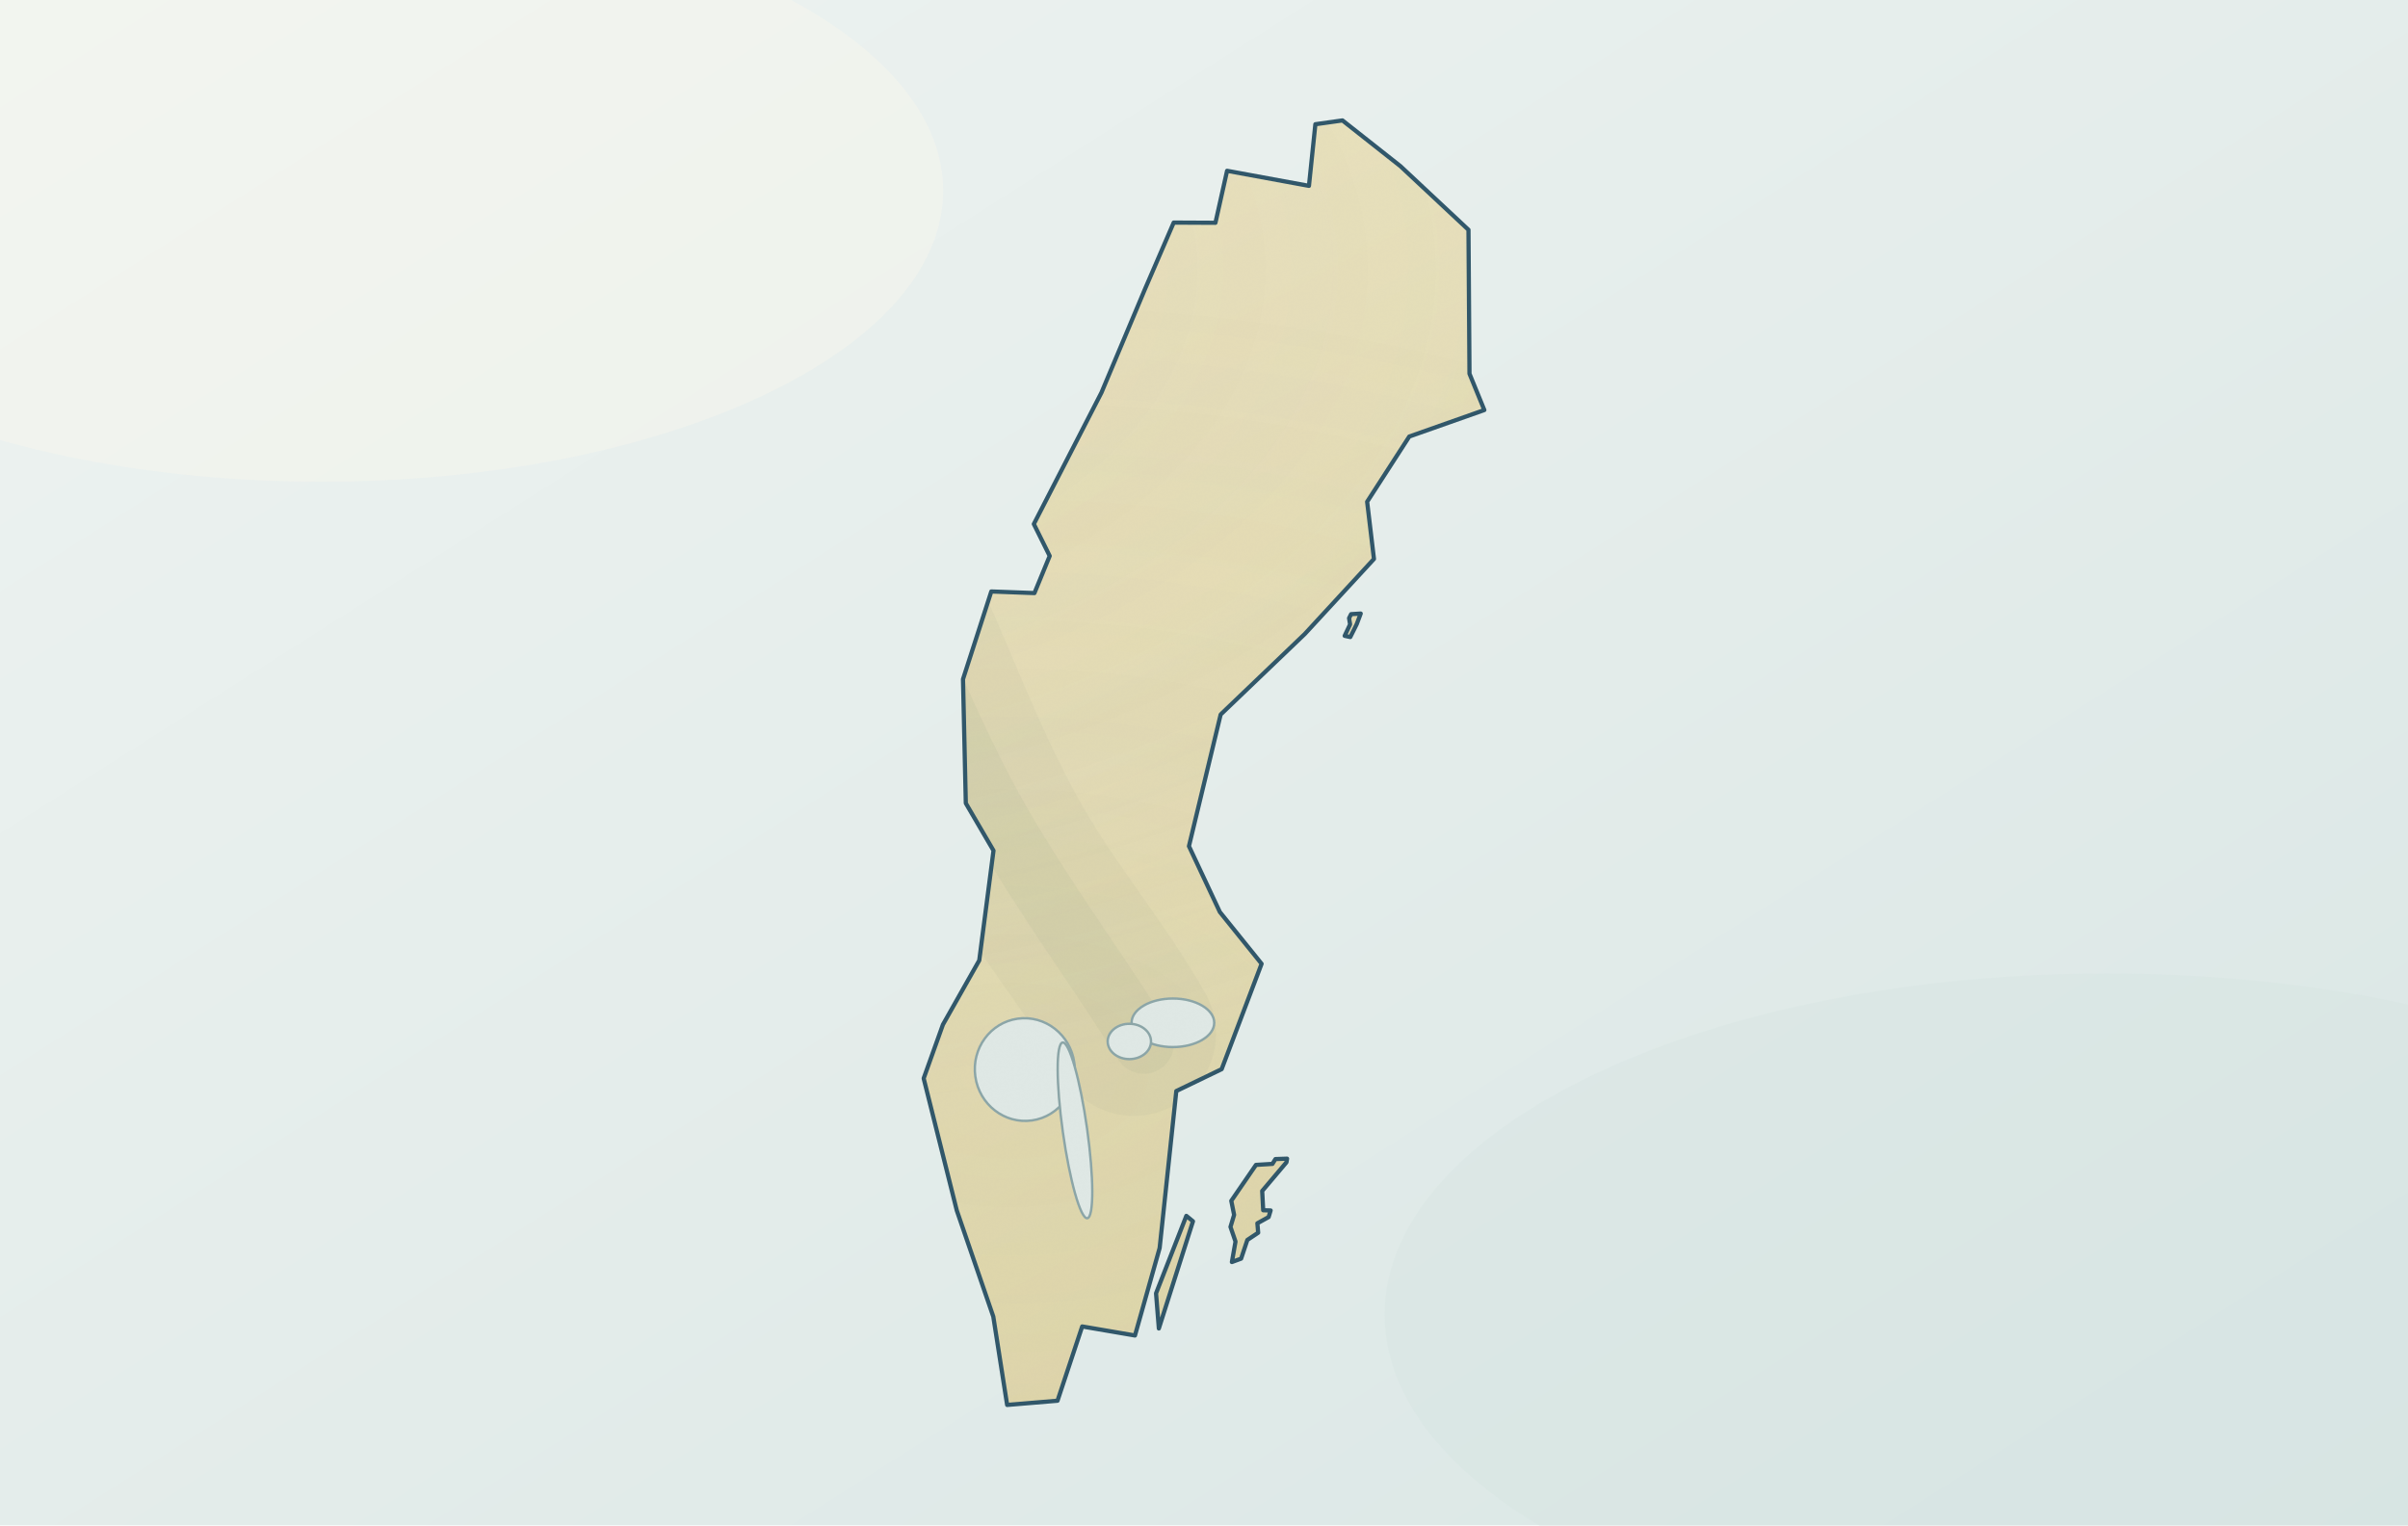
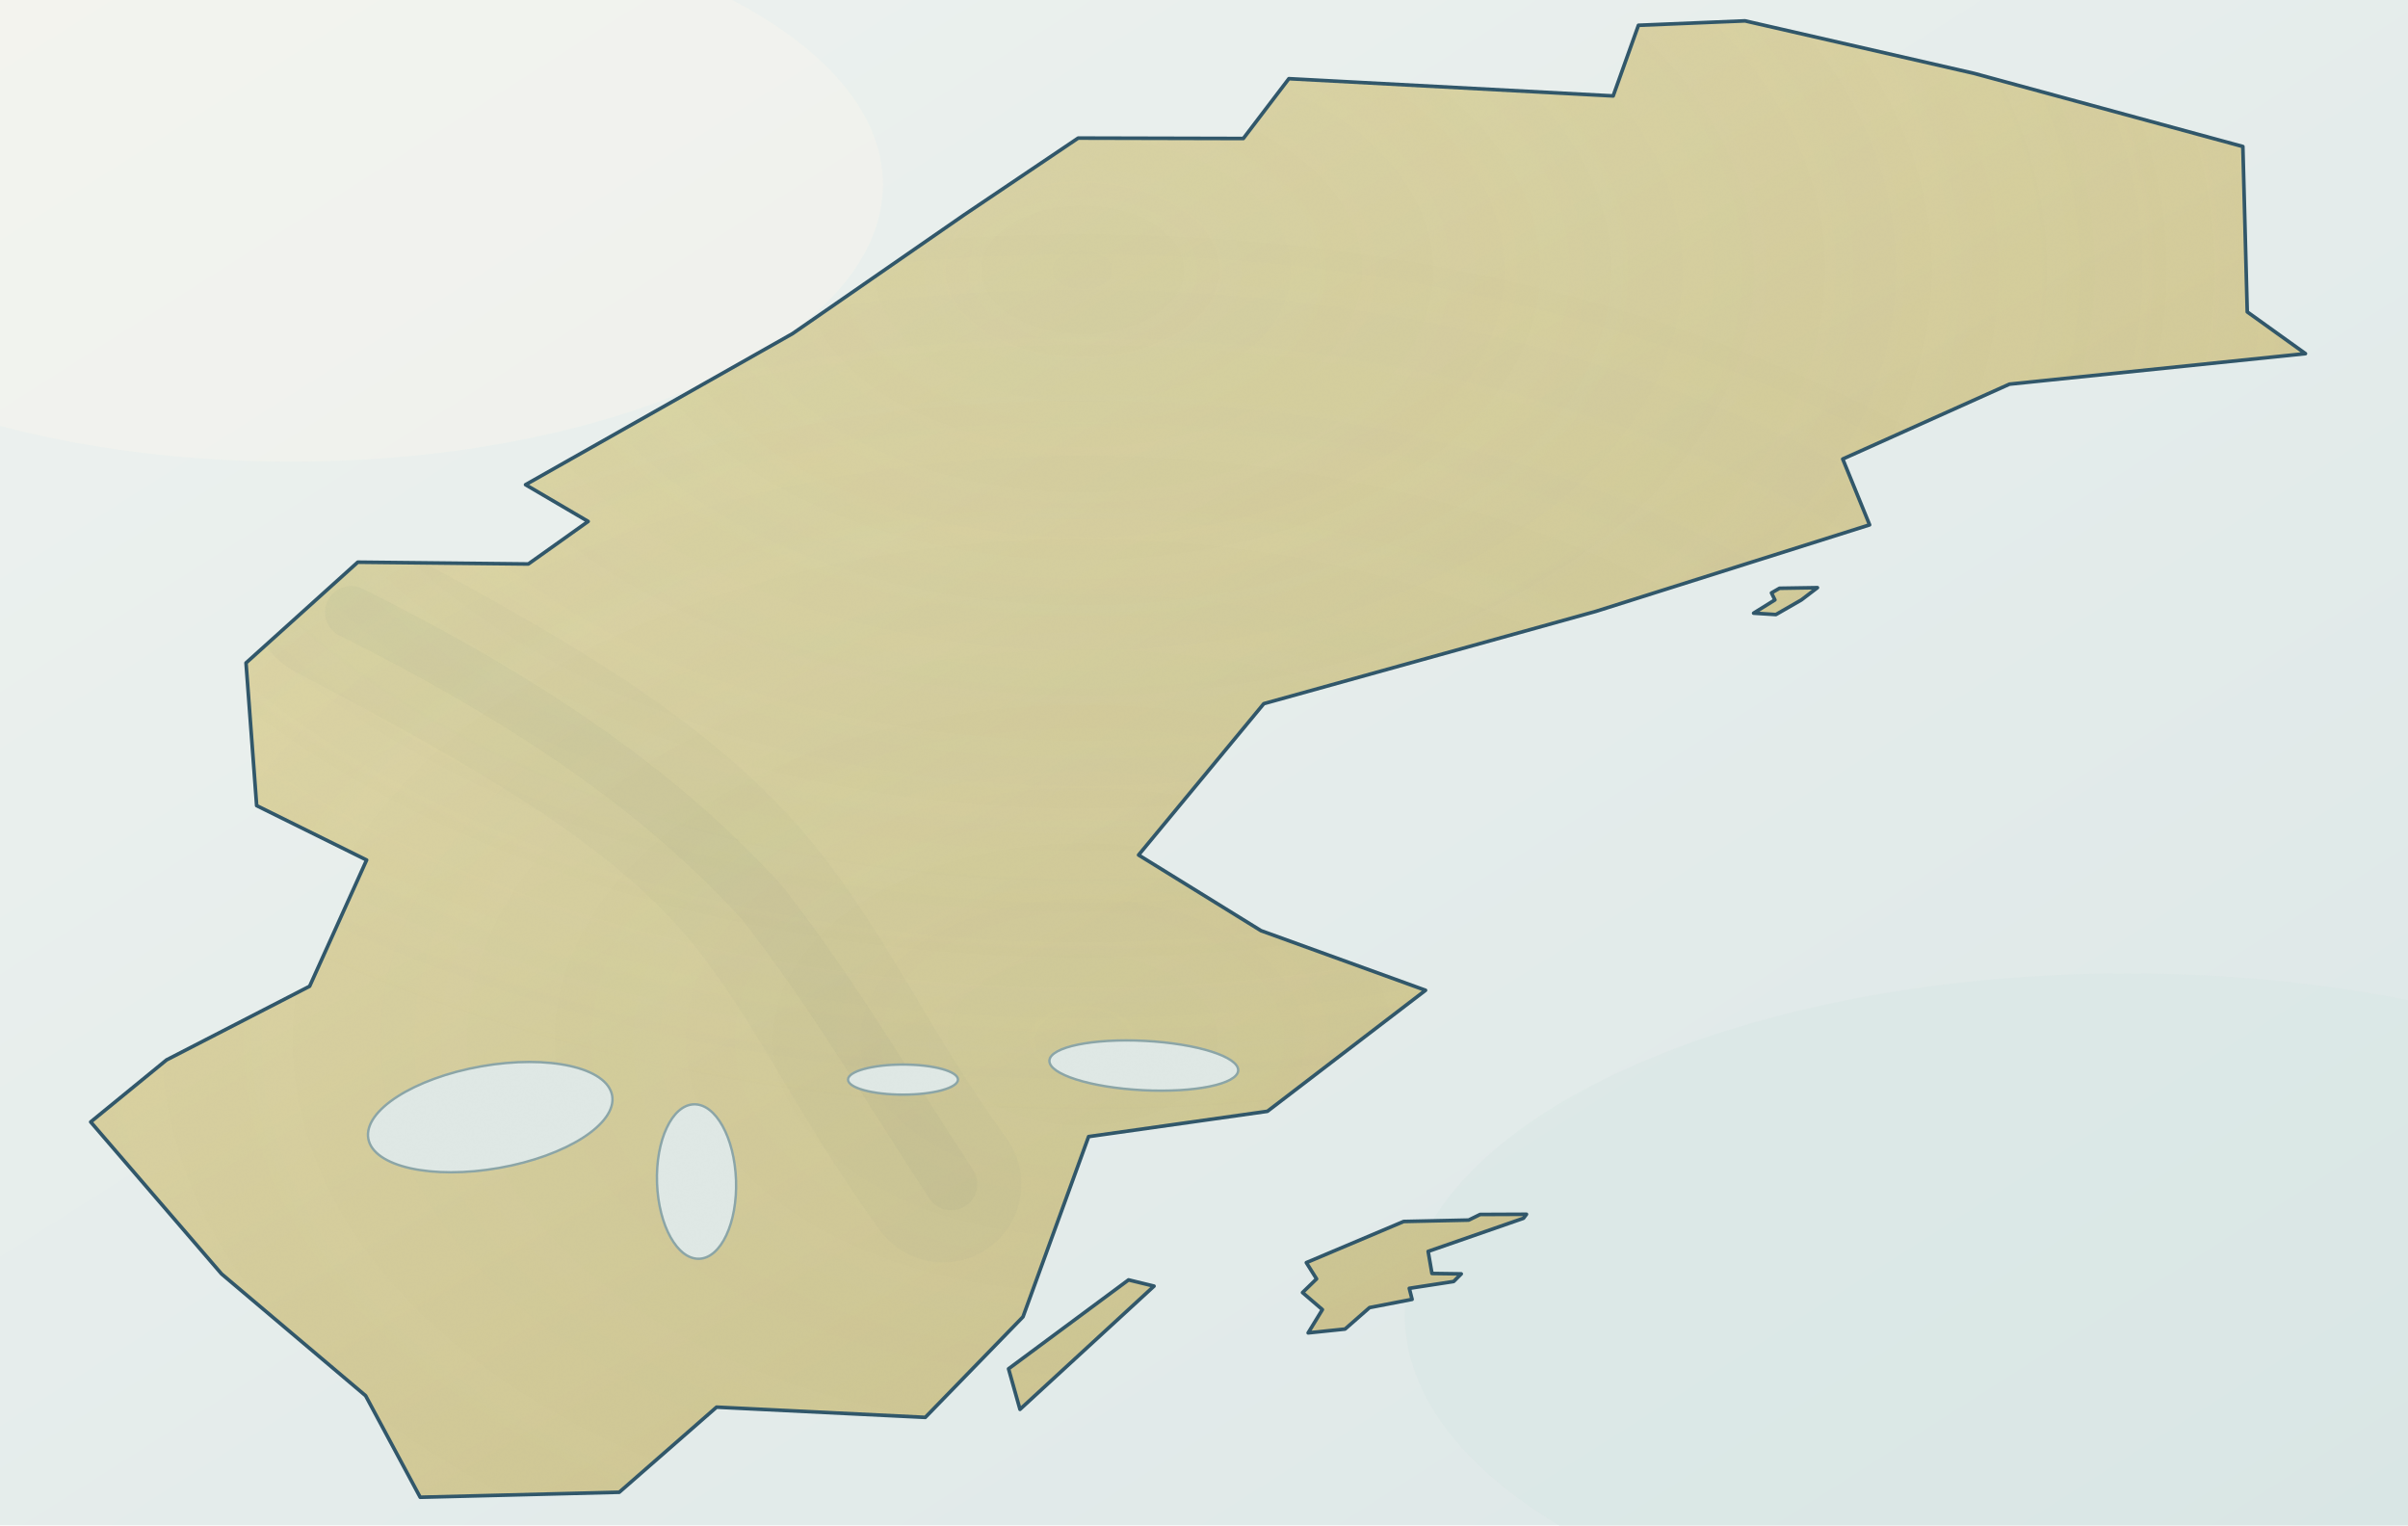
<svg xmlns="http://www.w3.org/2000/svg" viewBox="0 0 1200 760" role="img" aria-label="Map of Sweden">
  <defs>
    <linearGradient id="sea" x1="0" y1="0" x2="1" y2="1">
-       <stop offset="0" stop-color="#eef3f1" />
-       <stop offset=".55" stop-color="#e3ecea" />
-       <stop offset="1" stop-color="#d9e6e5" />
+       <stop offset="0" stop-color="#eef2ef" />
+       <stop offset=".55" stop-color="#e4eceb" />
+       <stop offset="1" stop-color="#dce7e7" />
    </linearGradient>
-     <linearGradient id="land" x1=".12" y1=".05" x2=".88" y2=".95">
-       <stop offset="0" stop-color="#efe8c8" />
-       <stop offset=".47" stop-color="#e6ddb7" />
-       <stop offset="1" stop-color="#d9cf9f" />
+     <linearGradient id="land" x1=".12" y1=".08" x2=".88" y2=".92">
+       <stop offset="0" stop-color="#e2dbad" />
+       <stop offset=".52" stop-color="#d4cc9b" />
+       <stop offset="1" stop-color="#c8bf8a" />
    </linearGradient>
-     <radialGradient id="north" cx="28%" cy="18%" r="55%">
-       <stop offset="0" stop-color="#9ea985" stop-opacity=".20" />
-       <stop offset=".65" stop-color="#b6ba91" stop-opacity=".10" />
+     <radialGradient id="north" cx="45%" cy="18%" r="55%">
+       <stop offset="0" stop-color="#9aa684" stop-opacity=".17" />
+       <stop offset=".68" stop-color="#b7b992" stop-opacity=".07" />
      <stop offset="1" stop-color="#d8cf9e" stop-opacity="0" />
    </radialGradient>
-     <radialGradient id="forest" cx="42%" cy="70%" r="52%">
-       <stop offset="0" stop-color="#93a37a" stop-opacity=".13" />
+     <radialGradient id="forest" cx="45%" cy="68%" r="55%">
+       <stop offset="0" stop-color="#8ea075" stop-opacity=".12" />
      <stop offset="1" stop-color="#afad7c" stop-opacity="0" />
    </radialGradient>
    <clipPath id="landclip">
-       <path d="M 702.3,217.5 L 681.3,250.0 L 684.7,278.5 L 650.2,315.9 L 608.3,356.0 L 592.5,421.6 L 607.9,454.4 L 628.7,480.2 L 608.8,532.7 L 586.2,543.6 L 577.9,621.8 L 565.6,665.4 L 539.3,660.9 L 527.0,697.9 L 501.9,700.0 L 495.0,656.0 L 476.8,603.1 L 460.3,537.3 L 469.9,510.5 L 488.0,478.5 L 495.1,423.8 L 481.3,400.2 L 479.9,338.4 L 494.0,294.7 L 515.5,295.5 L 523.1,277.0 L 515.2,261.1 L 548.9,195.6 L 570.6,144.0 L 584.9,110.9 L 605.7,111.0 L 611.5,85.1 L 652.3,92.6 L 655.5,61.9 L 669.0,60.0 L 697.9,82.8 L 731.8,114.5 L 732.3,186.2 L 739.7,204.3 L 702.3,217.5 Z M 591.2,605.8 L 594.5,608.5 L 577.5,661.9 L 576.1,644.4 L 591.2,605.8 Z M 641.1,579.1 L 629.0,593.4 L 629.5,603.0 L 633.2,603.1 L 632.2,606.4 L 626.6,609.5 L 627.0,614.2 L 621.6,617.8 L 618.5,627.1 L 613.9,628.8 L 615.7,618.6 L 613.2,611.3 L 615.0,605.3 L 613.6,598.3 L 625.9,580.4 L 634.1,579.9 L 635.6,577.5 L 641.4,577.3 L 641.1,579.1 Z M 673.3,306.0 L 678.1,305.7 L 676.1,311.0 L 672.9,317.4 L 670.1,316.8 L 672.8,311.1 L 672.3,308.0 L 673.3,306.0 Z" />
+       <path d="M 1001.4,191.4 L 918.3,228.7 L 931.7,261.5 L 795.3,304.6 L 629.8,350.6 L 567.4,426.0 L 628.4,463.7 L 710.4,493.4 L 631.6,553.7 L 542.5,566.3 L 509.8,656.1 L 461.1,706.2 L 357.1,701.1 L 308.6,743.5 L 209.4,746.0 L 182.2,695.4 L 110.4,634.7 L 45.2,559.0 L 83.0,528.1 L 154.3,491.4 L 182.7,428.5 L 127.9,401.4 L 122.6,330.3 L 178.3,280.1 L 263.3,281.0 L 293.1,259.8 L 261.9,241.5 L 395.0,166.2 L 480.7,106.9 L 537.3,68.8 L 619.6,69.0 L 642.3,39.2 L 803.9,47.8 L 816.5,12.6 L 869.6,10.4 L 983.9,36.6 L 1117.7,73.0 L 1119.9,155.4 L 1148.9,176.2 L 1001.4,191.4 Z M 562.4,637.7 L 575.1,640.8 L 508.3,702.2 L 502.6,682.0 L 562.4,637.7 Z M 759.2,607.0 L 711.7,623.5 L 713.6,634.5 L 728.2,634.7 L 724.4,638.5 L 702.3,641.9 L 703.7,647.4 L 682.5,651.5 L 670.3,662.2 L 651.9,664.1 L 659.0,652.5 L 649.1,644.0 L 656.1,637.2 L 651.0,629.1 L 699.5,608.6 L 731.9,607.9 L 737.6,605.1 L 760.7,605.0 L 759.2,607.0 Z M 886.8,293.1 L 905.7,292.8 L 897.7,298.9 L 885.0,306.2 L 873.9,305.5 L 884.5,298.9 L 882.8,295.4 L 886.8,293.1 Z" />
    </clipPath>
    <filter id="paper">
      <feTurbulence type="fractalNoise" baseFrequency=".75" numOctaves="2" seed="7" />
      <feColorMatrix type="saturate" values="0" />
      <feComponentTransfer>
        <feFuncA type="table" tableValues="0 .07" />
      </feComponentTransfer>
    </filter>
  </defs>
  <rect width="1200" height="760" fill="url(#sea)" />
-   <ellipse cx="160" cy="95" rx="310" ry="145" fill="#fbf7ec" opacity=".38" />
-   <ellipse cx="1050" cy="655" rx="360" ry="170" fill="#d4e3e0" opacity=".34" />
+   <ellipse cx="145" cy="92" rx="295" ry="138" fill="#fbf7ec" opacity=".34" />
+   <ellipse cx="1060" cy="655" rx="360" ry="170" fill="#d5e4e2" opacity=".35" />
  <g clip-path="url(#landclip)">
    <rect width="1200" height="760" fill="url(#land)" />
    <rect width="1200" height="760" fill="url(#north)" opacity=".55" />
    <rect width="1200" height="760" fill="url(#forest)" opacity=".45" />
-     <path d="M 310 90 C 360 155 390 215 430 270 C 455 305 470 360 500 415 C 520 452 545 480 565 515" fill="none" stroke="#738476" stroke-width="82" opacity=".055" stroke-linecap="round" />
-     <path d="M 325 94 C 368 150 398 215 432 274 C 460 323 474 370 506 422 C 526 455 548 485 570 520" fill="none" stroke="#6f806f" stroke-width="30" opacity=".07" stroke-linecap="round" />
+     <path d="M 165 300 C 260 350 330 390 375 445 C 410 488 430 535 470 590" fill="none" stroke="#738476" stroke-width="78" opacity=".045" stroke-linecap="round" />
+     <path d="M 175 305 C 265 350 330 395 380 450 C 415 495 438 535 474 590" fill="none" stroke="#6f806f" stroke-width="26" opacity=".06" stroke-linecap="round" />
    <g fill="#dfe9e7" stroke="#8aa4a7" stroke-width="1.2" opacity=".98">
-       <ellipse cx="510.7" cy="532.9" rx="24.9" ry="25.6" transform="rotate(-8 510.7 532.9)" />
-       <ellipse cx="535.7" cy="563.2" rx="6.1" ry="44.2" transform="rotate(-8 535.7 563.2)" />
-       <ellipse cx="584.5" cy="509.6" rx="20.6" ry="12.1" transform="rotate(0 584.5 509.6)" />
-       <ellipse cx="562.8" cy="518.9" rx="10.8" ry="8.8" transform="rotate(0 562.8 518.9)" />
+       <ellipse cx="244.3" cy="556.6" rx="61.7" ry="25.7" transform="rotate(-10 244.3 556.6)" />
+       <ellipse cx="347.1" cy="588.7" rx="19.7" ry="38.5" transform="rotate(-2 347.1 588.7)" />
+       <ellipse cx="570.0" cy="530.9" rx="47.1" ry="12.3" transform="rotate(3 570.0 530.9)" />
+       <ellipse cx="450.0" cy="537.9" rx="27.4" ry="7.5" transform="rotate(0 450.0 537.9)" />
    </g>
-     <rect width="1200" height="760" filter="url(#paper)" opacity=".18" />
+     <rect width="1200" height="760" filter="url(#paper)" opacity=".16" />
  </g>
-   <path d="M 702.3,217.5 L 681.3,250.0 L 684.7,278.5 L 650.2,315.9 L 608.3,356.0 L 592.5,421.6 L 607.9,454.4 L 628.7,480.2 L 608.8,532.7 L 586.2,543.6 L 577.9,621.8 L 565.6,665.4 L 539.3,660.9 L 527.0,697.9 L 501.9,700.0 L 495.0,656.0 L 476.8,603.1 L 460.3,537.3 L 469.9,510.5 L 488.0,478.5 L 495.1,423.8 L 481.3,400.2 L 479.9,338.4 L 494.0,294.7 L 515.5,295.5 L 523.1,277.0 L 515.2,261.1 L 548.9,195.6 L 570.6,144.0 L 584.9,110.9 L 605.7,111.0 L 611.5,85.1 L 652.3,92.6 L 655.5,61.9 L 669.0,60.0 L 697.9,82.8 L 731.8,114.5 L 732.3,186.2 L 739.7,204.3 L 702.3,217.5 Z M 591.2,605.8 L 594.5,608.5 L 577.5,661.9 L 576.1,644.4 L 591.2,605.8 Z M 641.1,579.1 L 629.0,593.4 L 629.5,603.0 L 633.2,603.1 L 632.2,606.4 L 626.6,609.5 L 627.0,614.2 L 621.6,617.8 L 618.5,627.1 L 613.9,628.8 L 615.7,618.6 L 613.2,611.3 L 615.0,605.3 L 613.6,598.3 L 625.9,580.4 L 634.1,579.9 L 635.6,577.5 L 641.4,577.3 L 641.1,579.1 Z M 673.3,306.0 L 678.1,305.7 L 676.1,311.0 L 672.9,317.4 L 670.1,316.8 L 672.8,311.1 L 672.3,308.0 L 673.3,306.0 Z" fill="none" stroke="#31576a" stroke-width="2.1" stroke-linejoin="round" stroke-linecap="round" />
+   <path d="M 1001.4,191.4 L 918.3,228.7 L 931.7,261.5 L 795.3,304.6 L 629.8,350.6 L 567.4,426.0 L 628.4,463.7 L 710.4,493.4 L 631.6,553.7 L 542.5,566.3 L 509.8,656.1 L 461.1,706.2 L 357.1,701.1 L 308.6,743.5 L 209.4,746.0 L 182.2,695.4 L 110.4,634.7 L 45.2,559.0 L 83.0,528.1 L 154.3,491.4 L 182.7,428.5 L 127.9,401.4 L 122.6,330.3 L 178.3,280.1 L 263.3,281.0 L 293.1,259.8 L 261.9,241.5 L 395.0,166.2 L 480.7,106.9 L 537.3,68.8 L 619.6,69.0 L 642.3,39.2 L 803.9,47.8 L 816.5,12.6 L 869.6,10.4 L 983.9,36.6 L 1117.7,73.0 L 1119.9,155.4 L 1148.9,176.2 L 1001.4,191.4 Z M 562.4,637.7 L 575.1,640.8 L 508.3,702.2 L 502.6,682.0 L 562.4,637.7 Z M 759.2,607.0 L 711.7,623.5 L 713.6,634.5 L 728.2,634.7 L 724.4,638.5 L 702.3,641.9 L 703.7,647.4 L 682.5,651.5 L 670.3,662.2 L 651.9,664.1 L 659.0,652.5 L 649.1,644.0 L 656.1,637.2 L 651.0,629.1 L 699.5,608.6 L 731.9,607.9 L 737.6,605.1 L 760.7,605.0 L 759.2,607.0 Z M 886.8,293.1 L 905.7,292.8 L 897.7,298.9 L 885.0,306.2 L 873.9,305.5 L 884.5,298.9 L 882.8,295.4 L 886.8,293.1 Z" fill="none" stroke="#31576a" stroke-width="1.8" stroke-linejoin="round" stroke-linecap="round" />
</svg>
